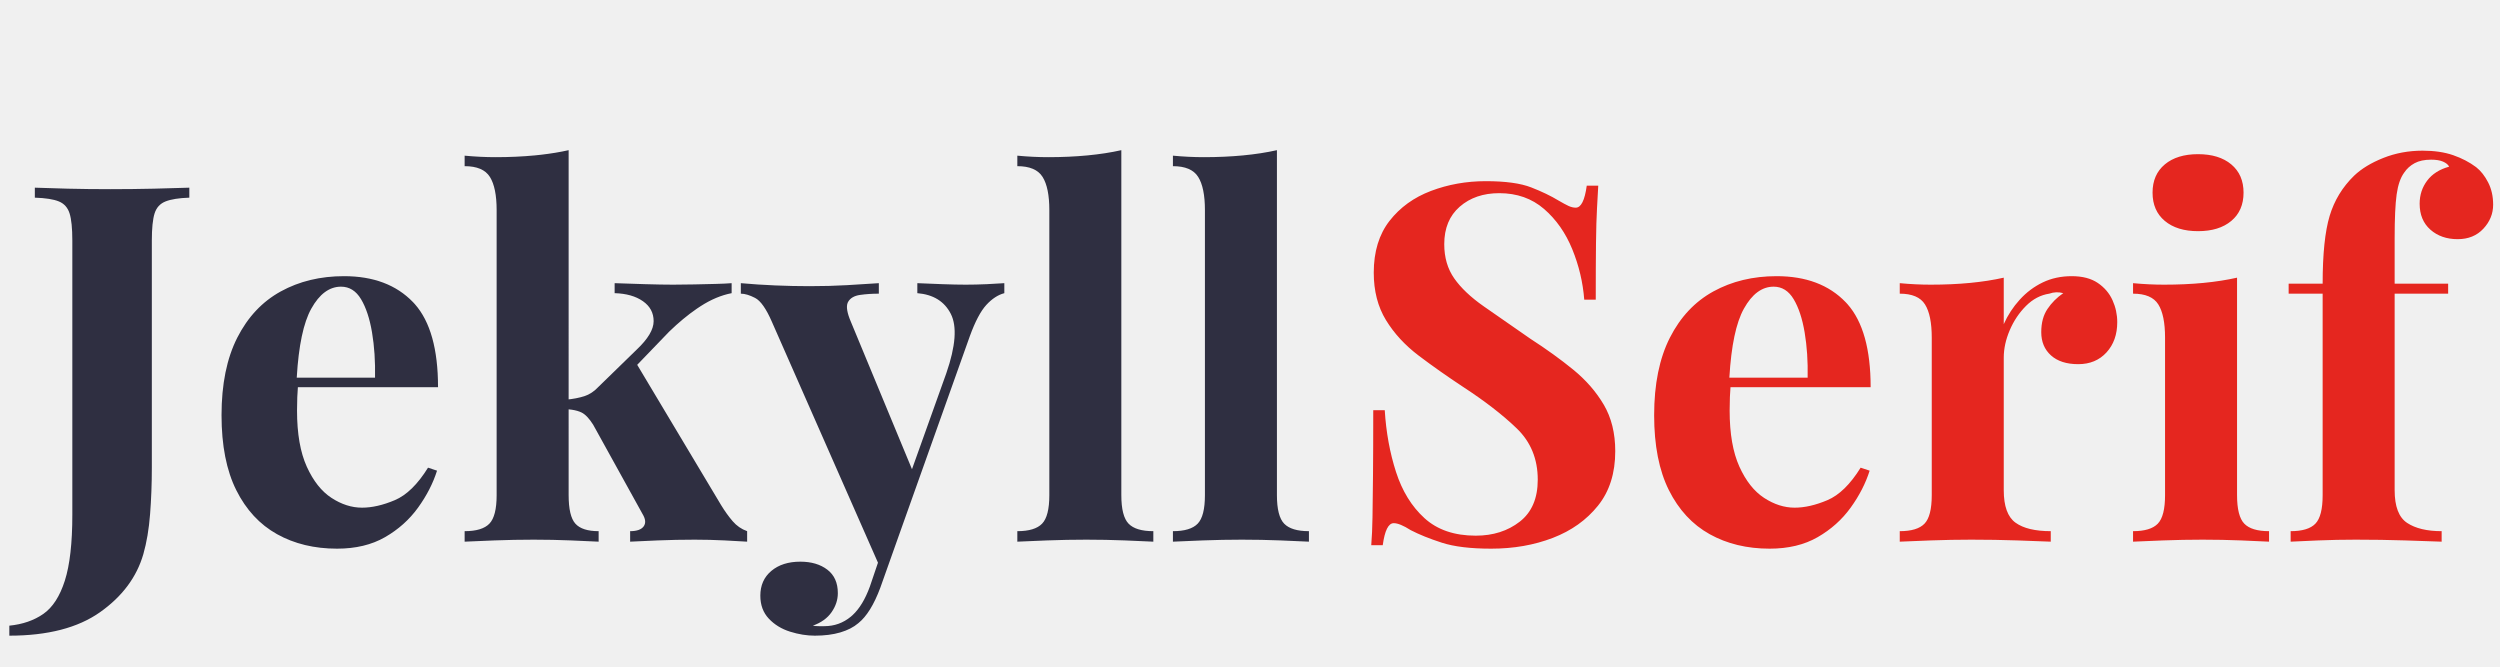
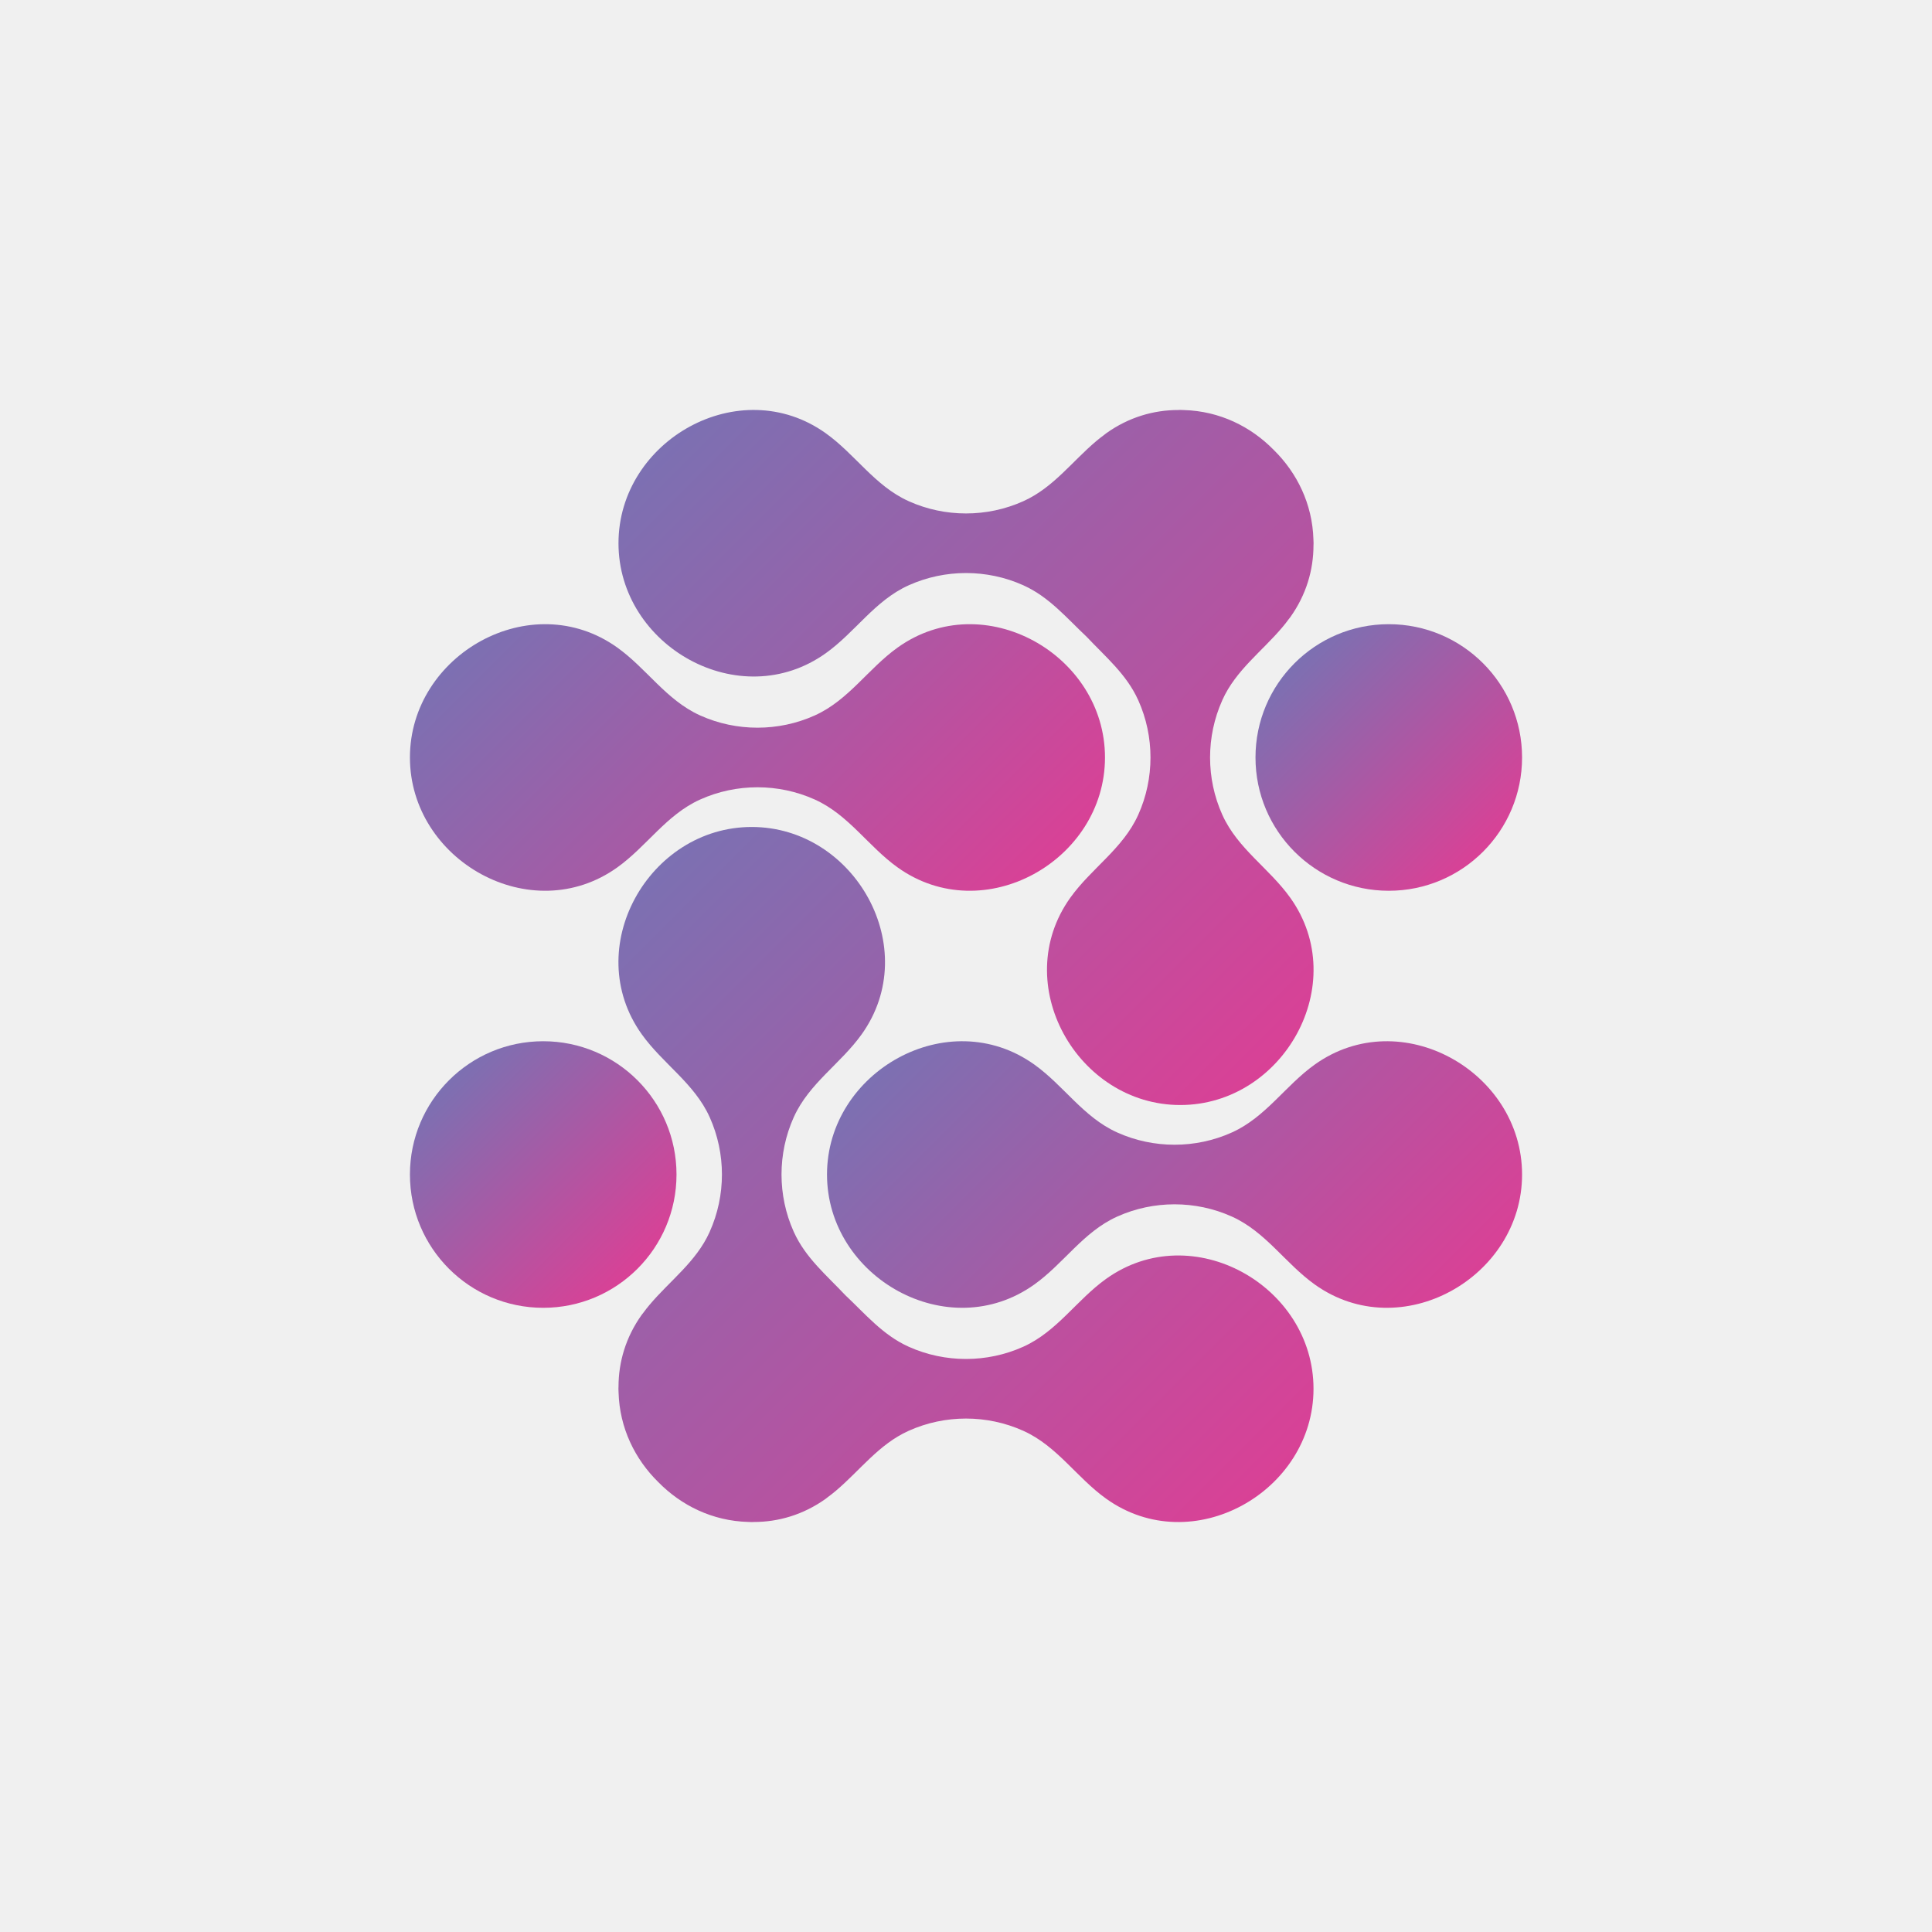
- <svg xmlns="http://www.w3.org/2000/svg" width="240px" height="64px" viewBox="0 0 240 64" version="1.1">
-   <g id="Page-1" stroke="none" stroke-width="1" fill="none" fill-rule="evenodd">
-     <g id="logo" transform="translate(2, 0)" fill-rule="nonzero">
-       <path id="Jekyll" fill="#2f2f41" d="M-1.104,61.024 C2.576,61.024 5.48,60.272 7.608,58.768 C9.736,57.264 11.12,55.408 11.76,53.2 C12.08,52.08 12.296,50.8 12.408,49.36 C12.52,47.92 12.576,46.44 12.576,44.92 L12.576,44.92 L12.576,23.104 C12.576,21.92 12.664,21.048 12.84,20.488 C13.016,19.928 13.368,19.544 13.896,19.336 C14.424,19.128 15.184,19.008 16.176,18.976 L16.176,18.976 L16.176,18.016 C15.28,18.048 14.152,18.08 12.792,18.112 C11.432,18.144 10.032,18.16 8.592,18.16 C7.152,18.16 5.784,18.144 4.488,18.112 C3.192,18.08 2.144,18.048 1.344,18.016 L1.344,18.016 L1.344,18.976 C2.368,19.008 3.136,19.128 3.648,19.336 C4.16,19.544 4.504,19.928 4.68,20.488 C4.856,21.048 4.944,21.92 4.944,23.104 L4.944,23.104 L4.944,49.408 C4.944,52.128 4.704,54.24 4.224,55.744 C3.744,57.248 3.056,58.312 2.16,58.936 C1.264,59.56 0.176,59.936 -1.104,60.064 L-1.104,60.064 L-1.104,61.024 Z M30.355,52.672 C32.147,52.672 33.683,52.304 34.963,51.568 C36.243,50.832 37.299,49.888 38.131,48.736 C38.963,47.584 39.571,46.4 39.955,45.184 L39.955,45.184 L39.091,44.896 C38.099,46.496 37.035,47.536 35.899,48.016 C34.763,48.496 33.715,48.736 32.755,48.736 C31.763,48.736 30.787,48.424 29.827,47.8 C28.867,47.176 28.075,46.176 27.451,44.8 C26.827,43.424 26.515,41.632 26.515,39.424 C26.515,38.976 26.523,38.544 26.539,38.128 C26.555,37.712 26.579,37.312 26.611,36.928 L26.593,37.168 L40.051,37.168 C40.051,33.532 39.309,30.875 37.826,29.197 L37.651,29.008 C36.051,27.344 33.843,26.512 31.027,26.512 C28.755,26.512 26.731,27 24.955,27.976 C23.179,28.952 21.787,30.432 20.779,32.416 C19.771,34.4 19.267,36.88 19.267,39.856 C19.267,42.768 19.739,45.168 20.683,47.056 C21.627,48.944 22.931,50.352 24.595,51.28 C26.259,52.208 28.179,52.672 30.355,52.672 Z M26.49,36.22 C26.669,33.175 27.133,30.979 27.883,29.632 C28.667,28.224 29.619,27.52 30.739,27.52 C31.539,27.52 32.179,27.92 32.659,28.72 C33.139,29.52 33.491,30.584 33.715,31.912 C33.939,33.24 34.035,34.688 34.003,36.256 L34.003,36.256 L26.487,36.256 L26.49,36.22 Z M69.725,52 L69.725,50.992 C69.181,50.8 68.717,50.48 68.333,50.032 C67.949,49.584 67.581,49.072 67.229,48.496 L67.229,48.496 L59.172,35.023 L62.237,31.84 C63.133,30.972 64.016,30.239 64.888,29.64 L65.261,29.392 C66.253,28.752 67.245,28.336 68.237,28.144 L68.237,28.144 L68.237,27.184 C67.853,27.216 67.341,27.24 66.701,27.256 C66.061,27.272 65.381,27.288 64.661,27.304 C63.941,27.32 63.261,27.328 62.621,27.328 C61.885,27.328 60.989,27.312 59.933,27.28 C58.877,27.248 57.901,27.216 57.005,27.184 L57.005,27.184 L57.005,28.144 C58.125,28.176 59.029,28.432 59.717,28.912 C60.405,29.392 60.749,30.032 60.749,30.832 C60.749,31.632 60.205,32.544 59.117,33.568 L59.117,33.568 L55.469,37.12 C55.053,37.568 54.597,37.872 54.101,38.032 C53.605,38.192 53.021,38.304 52.349,38.368 L52.588,38.342 L52.589,14.416 C51.762,14.603 50.869,14.75 49.909,14.859 L49.325,14.92 C48.141,15.032 46.893,15.088 45.581,15.088 C44.621,15.088 43.629,15.04 42.605,14.944 L42.605,14.944 L42.605,15.952 C43.789,15.952 44.597,16.296 45.029,16.984 C45.461,17.672 45.677,18.736 45.677,20.176 L45.677,20.176 L45.677,47.536 C45.677,48.88 45.445,49.792 44.981,50.272 C44.517,50.752 43.725,50.992 42.605,50.992 L42.605,50.992 L42.605,52 C43.245,51.968 44.197,51.928 45.461,51.88 C46.725,51.832 47.981,51.808 49.229,51.808 C50.445,51.808 51.637,51.832 52.805,51.88 C53.973,51.928 54.861,51.968 55.469,52 L55.469,52 L55.469,50.992 C54.413,50.992 53.669,50.752 53.237,50.272 C52.805,49.792 52.589,48.88 52.589,47.536 L52.589,47.536 L52.588,39.298 L52.602,39.298 C53.012,39.336 53.36,39.41 53.648,39.521 L53.813,39.592 C54.181,39.768 54.557,40.16 54.941,40.768 L54.941,40.768 L59.693,49.36 C59.981,49.84 60.013,50.232 59.789,50.536 C59.565,50.84 59.133,50.992 58.493,50.992 L58.493,50.992 L58.493,52 C59.069,51.968 59.949,51.928 61.133,51.88 C62.317,51.832 63.501,51.808 64.685,51.808 C65.645,51.808 66.605,51.832 67.565,51.88 C68.525,51.928 69.245,51.968 69.725,52 L69.725,52 Z M76.224,61.024 C77.152,61.024 77.968,60.92 78.672,60.712 C79.376,60.504 79.952,60.208 80.4,59.824 C81.2,59.184 81.904,58.048 82.512,56.416 L82.512,56.416 L84.336,51.28 L91.104,32.272 C91.616,30.864 92.144,29.864 92.688,29.272 C93.232,28.68 93.808,28.304 94.416,28.144 L94.416,28.144 L94.416,27.184 C94,27.216 93.44,27.248 92.736,27.28 C92.032,27.312 91.36,27.328 90.72,27.328 C90.08,27.328 89.328,27.312 88.464,27.28 C87.6,27.248 86.8,27.216 86.064,27.184 L86.064,27.184 L86.064,28.144 C87.6,28.272 88.672,28.936 89.28,30.136 C89.888,31.336 89.744,33.232 88.848,35.824 L88.848,35.824 L85.55,45.046 L79.68,30.88 C79.325,30.053 79.223,29.451 79.373,29.074 L79.416,28.984 C79.624,28.616 80.008,28.392 80.568,28.312 C81.128,28.232 81.728,28.192 82.368,28.192 L82.368,28.192 L82.368,27.184 C81.408,27.248 80.384,27.312 79.296,27.376 C78.208,27.44 77.008,27.472 75.696,27.472 C74.64,27.472 73.544,27.448 72.408,27.4 C71.272,27.352 70.176,27.28 69.12,27.184 L69.12,27.184 L69.12,28.192 C69.504,28.192 69.96,28.328 70.488,28.6 C71.016,28.872 71.552,29.632 72.096,30.88 L72.096,30.88 L82.285,54.018 L81.504,56.32 C81.061,57.531 80.509,58.442 79.847,59.053 L79.68,59.2 C78.944,59.808 78.096,60.112 77.136,60.112 L77.136,60.112 L76.608,60.112 C76.384,60.112 76.192,60.096 76.032,60.064 C76.832,59.776 77.432,59.344 77.832,58.768 C78.232,58.192 78.432,57.584 78.432,56.944 C78.432,55.952 78.096,55.2 77.424,54.688 C76.752,54.176 75.888,53.92 74.832,53.92 C73.68,53.92 72.752,54.216 72.048,54.808 C71.344,55.4 70.992,56.192 70.992,57.184 C70.992,58.08 71.264,58.816 71.808,59.392 C72.352,59.968 73.032,60.384 73.848,60.64 C74.664,60.896 75.456,61.024 76.224,61.024 Z M108.72,52 L108.72,50.992 C107.6,50.992 106.808,50.752 106.344,50.272 C105.88,49.792 105.648,48.88 105.648,47.536 L105.648,47.536 L105.648,14.416 C104.656,14.64 103.568,14.808 102.384,14.92 C101.2,15.032 99.952,15.088 98.64,15.088 C97.68,15.088 96.688,15.04 95.664,14.944 L95.664,14.944 L95.664,15.952 C96.848,15.952 97.656,16.296 98.088,16.984 C98.52,17.672 98.736,18.736 98.736,20.176 L98.736,20.176 L98.736,47.536 C98.736,48.88 98.504,49.792 98.04,50.272 C97.576,50.752 96.784,50.992 95.664,50.992 L95.664,50.992 L95.664,52 C96.304,51.968 97.256,51.928 98.52,51.88 C99.784,51.832 101.04,51.808 102.288,51.808 C103.536,51.808 104.768,51.832 105.984,51.88 C107.2,51.928 108.112,51.968 108.72,52 L108.72,52 Z M123.657,52 L123.657,50.992 C122.537,50.992 121.745,50.752 121.281,50.272 C120.817,49.792 120.585,48.88 120.585,47.536 L120.585,47.536 L120.585,14.416 C119.593,14.64 118.505,14.808 117.321,14.92 C116.137,15.032 114.889,15.088 113.577,15.088 C112.617,15.088 111.625,15.04 110.601,14.944 L110.601,14.944 L110.601,15.952 C111.785,15.952 112.593,16.296 113.025,16.984 C113.457,17.672 113.673,18.736 113.673,20.176 L113.673,20.176 L113.673,47.536 C113.673,48.88 113.441,49.792 112.977,50.272 C112.513,50.752 111.721,50.992 110.601,50.992 L110.601,50.992 L110.601,52 C111.241,51.968 112.193,51.928 113.457,51.88 C114.721,51.832 115.977,51.808 117.225,51.808 C118.473,51.808 119.705,51.832 120.921,51.88 C122.137,51.928 123.049,51.968 123.657,52 L123.657,52 Z" />
-       <path id="Serif" fill="#E5261F" d="M141.16,52.672 C143.304,52.672 145.272,52.328 147.064,51.64 C148.856,50.952 150.304,49.92 151.408,48.544 C152.512,47.168 153.064,45.424 153.064,43.312 C153.064,41.584 152.696,40.096 151.96,38.848 C151.224,37.6 150.248,36.48 149.032,35.488 C147.816,34.496 146.44,33.504 144.904,32.512 C143.144,31.296 141.648,30.256 140.416,29.392 C139.184,28.528 138.248,27.64 137.608,26.728 C136.968,25.816 136.648,24.72 136.648,23.44 C136.648,21.904 137.144,20.704 138.136,19.84 C139.128,18.976 140.392,18.544 141.928,18.544 C143.624,18.544 145.056,19.048 146.224,20.056 C147.392,21.064 148.296,22.352 148.936,23.92 C149.576,25.488 149.96,27.104 150.088,28.768 L150.088,28.768 L151.192,28.768 C151.192,26.528 151.2,24.72 151.216,23.344 C151.232,21.968 151.264,20.856 151.312,20.008 C151.36,19.16 151.4,18.432 151.432,17.824 L151.432,17.824 L150.328,17.824 C150.136,19.232 149.784,19.936 149.272,19.936 C149.048,19.936 148.816,19.88 148.576,19.768 C148.336,19.656 148.024,19.488 147.64,19.264 C146.904,18.816 146.024,18.392 145,17.992 C143.976,17.592 142.52,17.392 140.632,17.392 C138.776,17.392 137.024,17.704 135.376,18.328 C133.728,18.952 132.4,19.912 131.392,21.208 C130.384,22.504 129.88,24.16 129.88,26.176 C129.88,27.936 130.272,29.456 131.056,30.736 C131.84,32.016 132.888,33.152 134.2,34.144 C135.512,35.136 136.92,36.128 138.424,37.12 C140.536,38.496 142.264,39.832 143.608,41.128 C144.952,42.424 145.624,44.064 145.624,46.048 C145.624,47.84 145.048,49.184 143.896,50.08 C142.744,50.976 141.336,51.424 139.672,51.424 C137.624,51.424 135.984,50.864 134.752,49.744 C133.52,48.624 132.608,47.144 132.016,45.304 C131.424,43.464 131.064,41.488 130.936,39.376 L130.936,39.376 L129.832,39.376 C129.832,41.904 129.824,43.992 129.808,45.64 C129.792,47.288 129.776,48.624 129.76,49.648 C129.744,50.672 129.704,51.568 129.64,52.336 L129.64,52.336 L130.744,52.336 C130.936,50.928 131.288,50.224 131.8,50.224 C132.184,50.224 132.728,50.448 133.432,50.896 C134.232,51.312 135.224,51.712 136.408,52.096 C137.592,52.48 139.176,52.672 141.16,52.672 Z M167.886,52.672 C169.678,52.672 171.214,52.304 172.494,51.568 C173.774,50.832 174.83,49.888 175.662,48.736 C176.494,47.584 177.102,46.4 177.486,45.184 L177.486,45.184 L176.622,44.896 C175.63,46.496 174.566,47.536 173.43,48.016 C172.294,48.496 171.246,48.736 170.286,48.736 C169.294,48.736 168.318,48.424 167.358,47.8 C166.398,47.176 165.606,46.176 164.982,44.8 C164.358,43.424 164.046,41.632 164.046,39.424 C164.046,38.976 164.054,38.544 164.07,38.128 C164.086,37.712 164.11,37.312 164.142,36.928 L164.124,37.168 L177.582,37.168 C177.582,33.532 176.84,30.875 175.357,29.197 L175.182,29.008 C173.582,27.344 171.374,26.512 168.558,26.512 C166.286,26.512 164.262,27 162.486,27.976 C160.71,28.952 159.318,30.432 158.31,32.416 C157.302,34.4 156.798,36.88 156.798,39.856 C156.798,42.768 157.27,45.168 158.214,47.056 C159.158,48.944 160.462,50.352 162.126,51.28 C163.79,52.208 165.71,52.672 167.886,52.672 Z M164.021,36.22 C164.2,33.175 164.664,30.979 165.414,29.632 C166.198,28.224 167.15,27.52 168.27,27.52 C169.07,27.52 169.71,27.92 170.19,28.72 C170.67,29.52 171.022,30.584 171.246,31.912 C171.47,33.24 171.566,34.688 171.534,36.256 L171.534,36.256 L164.018,36.256 L164.021,36.22 Z M194.872,52 L194.872,50.992 C193.368,50.992 192.24,50.72 191.488,50.176 C190.736,49.632 190.36,48.592 190.36,47.056 L190.36,47.056 L190.36,34.336 C190.36,33.472 190.552,32.592 190.936,31.696 C191.32,30.8 191.84,30.024 192.496,29.368 C193.152,28.712 193.896,28.32 194.728,28.192 C195.176,28.032 195.624,28.016 196.072,28.144 C195.464,28.56 194.96,29.064 194.56,29.656 C194.16,30.248 193.96,30.992 193.96,31.888 C193.96,32.816 194.272,33.56 194.896,34.12 C195.52,34.68 196.392,34.96 197.512,34.96 C198.632,34.96 199.536,34.584 200.224,33.832 C200.912,33.08 201.256,32.112 201.256,30.928 C201.256,30.192 201.104,29.488 200.8,28.816 C200.496,28.144 200.024,27.592 199.384,27.16 C198.744,26.728 197.912,26.512 196.888,26.512 C195.864,26.512 194.936,26.712 194.104,27.112 C193.272,27.512 192.536,28.064 191.896,28.768 C191.256,29.472 190.744,30.256 190.36,31.12 L190.36,31.12 L190.36,26.656 C189.368,26.88 188.288,27.048 187.12,27.16 C185.952,27.272 184.696,27.328 183.352,27.328 C182.392,27.328 181.4,27.28 180.376,27.184 L180.376,27.184 L180.376,28.192 C181.56,28.192 182.368,28.536 182.8,29.224 C183.232,29.912 183.448,30.976 183.448,32.416 L183.448,32.416 L183.448,47.536 C183.448,48.88 183.216,49.792 182.752,50.272 C182.288,50.752 181.496,50.992 180.376,50.992 L180.376,50.992 L180.376,52 C181.048,51.968 182.04,51.928 183.352,51.88 C184.664,51.832 185.96,51.808 187.24,51.808 C188.776,51.808 190.248,51.832 191.656,51.88 C193.064,51.928 194.136,51.968 194.872,52 L194.872,52 Z M209.013,22.192 C210.357,22.192 211.421,21.864 212.205,21.208 C212.989,20.552 213.381,19.648 213.381,18.496 C213.381,17.344 212.989,16.44 212.205,15.784 C211.421,15.128 210.357,14.8 209.013,14.8 C207.669,14.8 206.605,15.128 205.821,15.784 C205.037,16.44 204.645,17.344 204.645,18.496 C204.645,19.648 205.037,20.552 205.821,21.208 C206.605,21.864 207.669,22.192 209.013,22.192 Z M215.829,52 L215.829,50.992 C214.709,50.992 213.917,50.752 213.453,50.272 C212.989,49.792 212.757,48.88 212.757,47.536 L212.757,47.536 L212.757,26.656 C211.765,26.88 210.685,27.048 209.517,27.16 C208.349,27.272 207.093,27.328 205.749,27.328 C204.789,27.328 203.797,27.28 202.773,27.184 L202.773,27.184 L202.773,28.192 C203.957,28.192 204.765,28.536 205.197,29.224 C205.629,29.912 205.845,30.976 205.845,32.416 L205.845,32.416 L205.845,47.536 C205.845,48.88 205.613,49.792 205.149,50.272 C204.685,50.752 203.893,50.992 202.773,50.992 L202.773,50.992 L202.773,52 C203.413,51.968 204.373,51.928 205.653,51.88 C206.933,51.832 208.197,51.808 209.445,51.808 C210.693,51.808 211.925,51.832 213.141,51.88 C214.357,51.928 215.253,51.968 215.829,52 L215.829,52 Z M232.398,52 L232.398,50.992 C230.99,50.992 229.886,50.728 229.086,50.2 C228.286,49.672 227.886,48.624 227.886,47.056 L227.886,47.056 L227.886,28.192 L233.022,28.192 L233.022,27.232 L227.886,27.232 L227.886,22.864 C227.886,20.976 227.95,19.576 228.078,18.664 C228.206,17.752 228.446,17.056 228.798,16.576 C229.054,16.192 229.39,15.888 229.806,15.664 C230.222,15.44 230.75,15.328 231.39,15.328 C231.87,15.328 232.254,15.392 232.542,15.52 C232.83,15.648 233.022,15.808 233.118,16 C232.19,16.256 231.486,16.704 231.006,17.344 C230.526,17.984 230.286,18.72 230.286,19.552 C230.286,20.608 230.63,21.44 231.318,22.048 C232.006,22.656 232.878,22.96 233.934,22.96 C234.958,22.96 235.782,22.624 236.406,21.952 C237.03,21.28 237.342,20.512 237.342,19.648 C237.342,18.848 237.182,18.136 236.862,17.512 C236.542,16.888 236.158,16.4 235.71,16.048 C235.07,15.568 234.334,15.184 233.502,14.896 C232.67,14.608 231.694,14.464 230.574,14.464 C229.23,14.464 227.974,14.696 226.806,15.16 C225.638,15.624 224.702,16.192 223.998,16.864 C222.878,17.952 222.094,19.24 221.646,20.728 C221.198,22.216 220.974,24.384 220.974,27.232 L220.974,27.232 L217.71,27.232 L217.71,28.192 L220.974,28.192 L220.974,47.536 C220.974,48.88 220.742,49.792 220.278,50.272 C219.814,50.752 219.022,50.992 217.902,50.992 L217.902,50.992 L217.902,52 C218.51,51.968 219.398,51.928 220.566,51.88 C221.734,51.832 222.926,51.808 224.142,51.808 C225.806,51.808 227.39,51.832 228.894,51.88 C230.398,51.928 231.566,51.968 232.398,52 L232.398,52 Z" />
+ <svg xmlns="http://www.w3.org/2000/svg" version="1.1" x="0px" y="0px" viewBox="0 0 1000 1000" style="enable-background:new 0 0 1000 1000;" xml:space="preserve">
+   <style type="text/css">
+ 	.st0{fill:#7F7F7F;}
+ 	.st1{fill:url(#SVGID_1_);}
+ 	.st2{fill:url(#SVGID_00000133530494974024423760000010811743478722356876_);}
+ 	.st3{fill:url(#SVGID_00000029024758344002557030000010195474708227839112_);}
+ 	.st4{fill:url(#SVGID_00000173139741386597907280000005813204746731545253_);}
+ 	.st5{fill:url(#SVGID_00000167378206724285907550000015961438353771222177_);}
+ 	.st6{fill:url(#SVGID_00000131352134385755803430000017722915244801597831_);}
+ 	.st7{fill:#FFFFFF;}
+ 	.st8{fill:url(#SVGID_00000108305792416535553700000008597400819656315288_);}
+ 	.st9{fill:url(#SVGID_00000179639106989110591100000004632144285534396588_);}
+ 	.st10{fill:url(#SVGID_00000004524924779985792740000001599772873602978992_);}
+ 	.st11{fill:url(#SVGID_00000098197606014552625460000013232971276214189240_);}
+ 	.st12{fill:url(#SVGID_00000017498380623214932290000014972340199856022407_);}
+ 	.st13{fill:url(#SVGID_00000023239932037072888060000009565194307650027438_);}
+ 	.st14{fill:url(#SVGID_00000136408231335708513390000014517289204237910446_);}
+ 	.st15{fill:url(#SVGID_00000064351249726901233480000004479378202175757225_);}
+ 	.st16{fill:url(#SVGID_00000044154977332932866060000013648687062588149938_);}
+ 	.st17{fill:url(#SVGID_00000140699170232384011040000007595056596116996994_);}
+ 	.st18{fill:url(#SVGID_00000072244559545170947700000005477255598605429383_);}
+ 	.st19{fill:url(#SVGID_00000069377873831030575940000006584464442945142168_);}
+ </style>
+   <g id="Layer_1">
+ </g>
+   <g id="Layer_2">
+ </g>
+   <g id="Layer_3">
+ </g>
+   <g id="Layer_4">
+ </g>
+   <g id="Layer_5">
+ </g>
+   <g id="Layer_6">
+     <g>
+       <linearGradient id="SVGID_1_" gradientUnits="userSpaceOnUse" x1="714.692" y1="495.884" x2="396.183" y2="177.375">
+         <stop offset="0" style="stop-color:#D94196" />
+         <stop offset="1" style="stop-color:#7C70B2" />
+       </linearGradient>
+       <path class="st1" d="M632.75,362.21c6.96-15.35,20.5-25.07,31.05-37.6c1.1-1.3,2.16-2.65,3.17-4.04c0.27-0.36,0.57-0.7,0.84-1.06    c8.36-11.68,12.05-24.61,12.05-37.32c0.01-0.34,0.04-0.68,0.04-1.02c0-0.54-0.05-1.07-0.06-1.61c0-0.1-0.01-0.2-0.01-0.3    c-0.52-18.41-8.51-34.57-20.59-46.42c-11.85-12.08-28.01-20.07-46.42-20.59c-0.1,0-0.19-0.01-0.29-0.01    c-0.54-0.01-1.07-0.06-1.62-0.06c-0.35,0-0.68,0.03-1.03,0.04c-12.72,0-25.64,3.7-37.32,12.05c-0.37,0.26-0.7,0.57-1.06,0.84    c-1.39,1.01-2.73,2.07-4.04,3.17c-12.53,10.55-22.25,24.09-37.6,31.05c-0.09,0.04-0.19,0.08-0.28,0.13    c-18.71,8.4-40.43,8.4-59.14,0c-0.09-0.04-0.19-0.08-0.28-0.13c-17.37-7.88-27.52-24.19-42.7-35.05    c-44.59-31.9-107.33,3.58-107.33,56.9c0,53.31,62.74,88.8,107.33,56.9c15.19-10.86,25.33-27.17,42.7-35.05    c0.09-0.04,0.19-0.08,0.28-0.13c18.71-8.4,40.43-8.4,59.14,0c0.09,0.04,0.19,0.08,0.28,0.13c13.26,6.01,22.32,16.93,32.61,26.59    c9.67,10.29,20.58,19.35,26.59,32.61c0.04,0.09,0.08,0.19,0.13,0.28c8.4,18.71,8.4,40.43,0,59.14c-0.04,0.09-0.08,0.19-0.13,0.28    c-7.88,17.37-24.19,27.52-35.05,42.7c-31.9,44.59,3.58,107.33,56.9,107.33c53.31,0,88.8-62.74,56.9-107.33    c-10.86-15.19-27.17-25.33-35.05-42.7c-0.04-0.09-0.08-0.19-0.13-0.28c-8.4-18.71-8.4-40.43,0-59.14    C632.66,362.4,632.7,362.31,632.75,362.21z" />
+       <g>
+         <linearGradient id="SVGID_00000001654257952185973540000011894929280233487263_" gradientUnits="userSpaceOnUse" x1="-2096.714" y1="-1795.722" x2="-2304.322" y2="-1588.114" gradientTransform="matrix(-4.489700e-11 1 -1 -4.489700e-11 -1299.851 2592.585)">
+           <stop offset="0" style="stop-color:#D94196" />
+           <stop offset="1" style="stop-color:#7C70B2" />
+         </linearGradient>
+         <path style="fill:url(#SVGID_00000001654257952185973540000011894929280233487263_);" d="M212.18,392.07     c0,53.31,62.74,88.8,107.33,56.9c15.19-10.86,25.33-27.17,42.7-35.05c0.09-0.04,0.19-0.08,0.28-0.13c18.71-8.4,40.43-8.4,59.14,0     c0.09,0.04,0.19,0.08,0.28,0.13c17.37,7.88,27.52,24.19,42.7,35.05c44.59,31.9,107.33-3.58,107.33-56.9     c0-53.31-62.74-88.8-107.33-56.9c-15.19,10.86-25.33,27.17-42.7,35.05c-0.09,0.04-0.19,0.08-0.28,0.13     c-18.71,8.4-40.43,8.4-59.14,0c-0.09-0.04-0.19-0.08-0.28-0.13c-17.37-7.88-27.52-24.19-42.7-35.05     C274.92,303.27,212.18,338.75,212.18,392.07z" />
+       </g>
+       <linearGradient id="SVGID_00000122686401073521590030000008958112798159711658_" gradientUnits="userSpaceOnUse" x1="767.614" y1="440.849" x2="670.052" y2="343.286">
+         <stop offset="0" style="stop-color:#D94196" />
+         <stop offset="1" style="stop-color:#7C70B2" />
+       </linearGradient>
+       <circle style="fill:url(#SVGID_00000122686401073521590030000008958112798159711658_);" cx="718.83" cy="392.07" r="68.99" />
+       <linearGradient id="SVGID_00000182486009698958876190000009167387718159375532_" gradientUnits="userSpaceOnUse" x1="-1761.207" y1="-433.673" x2="-1442.698" y2="-115.165" gradientTransform="matrix(-1 0 0 -1 -1157.39 388.9513)">
+         <stop offset="0" style="stop-color:#D94196" />
+         <stop offset="1" style="stop-color:#7C70B2" />
+       </linearGradient>
+       <path style="fill:url(#SVGID_00000182486009698958876190000009167387718159375532_);" d="M367.25,637.79    c-6.96,15.35-20.5,25.07-31.05,37.6c-1.1,1.3-2.16,2.65-3.17,4.04c-0.27,0.36-0.57,0.7-0.84,1.06    c-8.36,11.68-12.05,24.61-12.05,37.32c-0.01,0.34-0.04,0.68-0.04,1.02c0,0.54,0.05,1.07,0.06,1.61c0,0.1,0.01,0.2,0.01,0.3    c0.52,18.41,8.51,34.57,20.59,46.42c11.85,12.08,28.01,20.07,46.42,20.59c0.1,0,0.19,0.01,0.29,0.01    c0.54,0.01,1.07,0.06,1.62,0.06c0.35,0,0.68-0.03,1.03-0.04c12.72,0,25.64-3.7,37.32-12.05c0.37-0.26,0.7-0.57,1.06-0.84    c1.39-1.01,2.73-2.07,4.04-3.17c12.53-10.55,22.25-24.09,37.6-31.05c0.09-0.04,0.19-0.08,0.28-0.13c18.71-8.4,40.43-8.4,59.14,0    c0.09,0.04,0.19,0.08,0.28,0.13c17.37,7.88,27.52,24.19,42.7,35.05c44.59,31.9,107.33-3.58,107.33-56.9    c0-53.31-62.74-88.8-107.33-56.9c-15.19,10.86-25.33,27.17-42.7,35.05c-0.09,0.04-0.19,0.08-0.28,0.13    c-18.71,8.4-40.43,8.4-59.14,0c-0.09-0.04-0.19-0.08-0.28-0.13c-13.26-6.01-22.32-16.93-32.61-26.59    c-9.67-10.29-20.58-19.35-26.59-32.61c-0.04-0.09-0.08-0.19-0.13-0.28c-8.4-18.71-8.4-40.43,0-59.14    c0.04-0.09,0.08-0.19,0.13-0.28c7.88-17.37,24.19-27.52,35.05-42.7c31.9-44.59-3.58-107.33-56.9-107.33s-88.8,62.74-56.9,107.33    c10.86,15.19,27.17,25.33,35.05,42.7c0.04,0.09,0.08,0.19,0.13,0.28c8.4,18.71,8.4,40.43,0,59.14    C367.34,637.6,367.3,637.69,367.25,637.79z" />
+       <g>
+         <linearGradient id="SVGID_00000159456577011278230910000013909794643793087621_" gradientUnits="userSpaceOnUse" x1="-2915.37" y1="569.276" x2="-2707.762" y2="361.668" gradientTransform="matrix(1.346900e-10 -1 1 1.346900e-10 142.4606 -2203.634)">
+           <stop offset="0" style="stop-color:#D94196" />
+           <stop offset="1" style="stop-color:#7C70B2" />
+         </linearGradient>
+         <path style="fill:url(#SVGID_00000159456577011278230910000013909794643793087621_);" d="M787.82,607.93     c0-53.31-62.74-88.8-107.33-56.9c-15.19,10.86-25.33,27.17-42.7,35.05c-0.09,0.04-0.19,0.08-0.28,0.13     c-18.71,8.4-40.43,8.4-59.14,0c-0.09-0.04-0.19-0.08-0.28-0.13c-17.37-7.88-27.52-24.19-42.7-35.05     c-44.59-31.9-107.33,3.58-107.33,56.9c0,53.31,62.74,88.8,107.33,56.9c15.19-10.86,25.33-27.17,42.7-35.05     c0.09-0.04,0.19-0.08,0.28-0.13c18.71-8.4,40.43-8.4,59.14,0c0.09,0.04,0.19,0.08,0.28,0.13c17.37,7.88,27.52,24.19,42.7,35.05     C725.08,696.73,787.82,661.25,787.82,607.93z" />
+       </g>
+       <linearGradient id="SVGID_00000029034824695218924620000002486173540311683262_" gradientUnits="userSpaceOnUse" x1="-1487.338" y1="-267.762" x2="-1389.776" y2="-170.2" gradientTransform="matrix(-1 0 0 -1 -1157.39 388.9513)">
+         <stop offset="0" style="stop-color:#D94196" />
+         <stop offset="1" style="stop-color:#7C70B2" />
+       </linearGradient>
+       <circle style="fill:url(#SVGID_00000029034824695218924620000002486173540311683262_);" cx="281.17" cy="607.93" r="68.99" />
    </g>
  </g>
+   <g id="Layer_7">
+ </g>
+   <g id="Layer_8">
+ </g>
+   <g id="Layer_9">
+ </g>
</svg>
